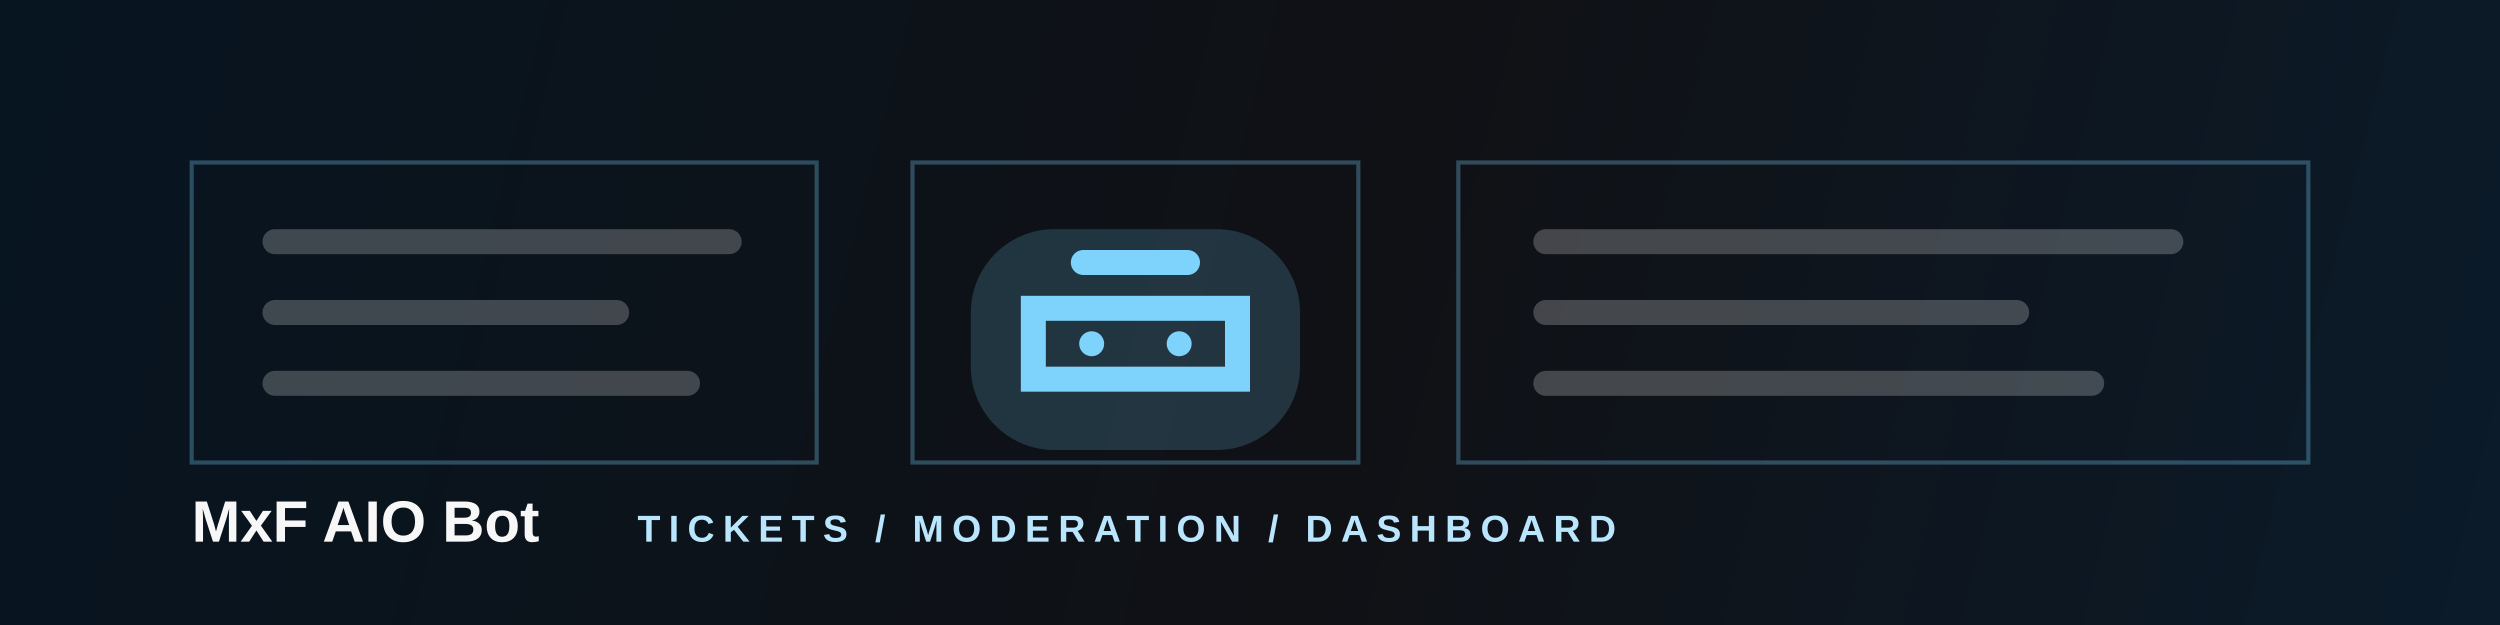
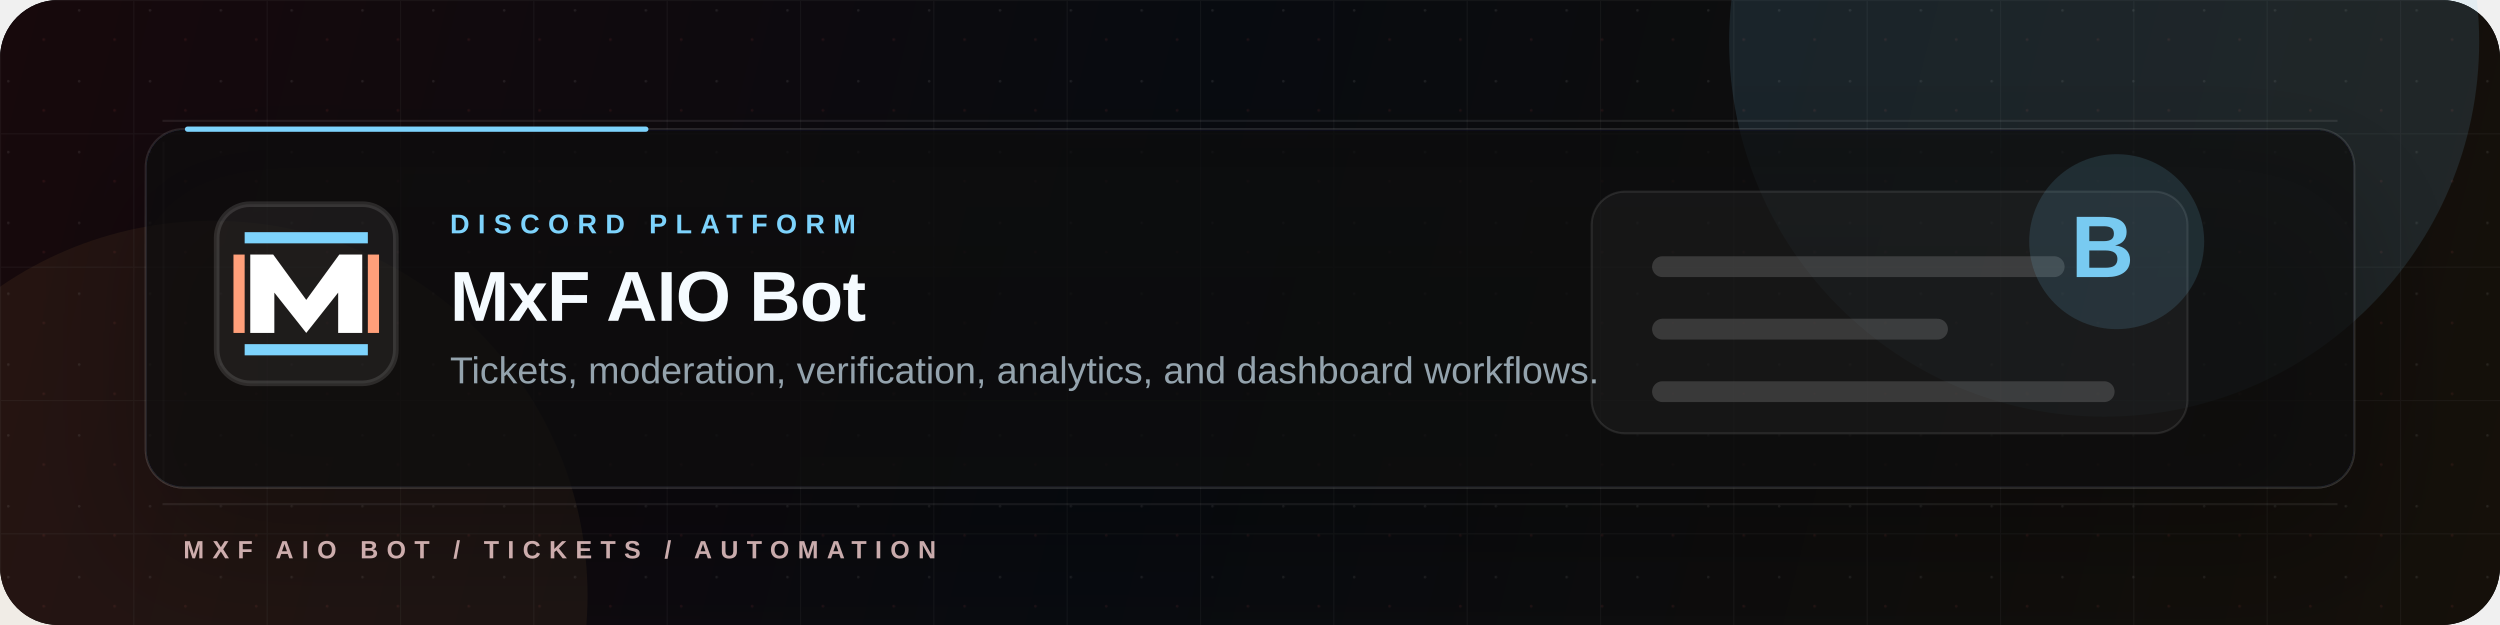
<svg xmlns="http://www.w3.org/2000/svg" width="1200" height="300" viewBox="0 0 1200 300" fill="none">
-   <rect width="1200" height="300" rx="28" fill="#09090B" />
-   <path d="M0 0h1200v300H0z" fill="url(#bg)" />
-   <path d="M92 78h300v144H92zM438 78h214v144H438zM700 78h408v144H700z" stroke="#7DD3FC" stroke-opacity=".3" stroke-width="2" />
-   <path d="M132 116h218M132 150h164M132 184h198M742 116h300M742 150h226M742 184h262" stroke="#fff" stroke-opacity=".22" stroke-width="12" stroke-linecap="round" />
-   <path d="M506 110h78c22 0 40 18 40 40v26c0 22-18 40-40 40h-78c-22 0-40-18-40-40v-26c0-22 18-40 40-40Z" fill="#7DD3FC" fill-opacity=".18" />
-   <path d="M496 148h98v34h-98zM520 126h50" stroke="#7DD3FC" stroke-width="12" stroke-linecap="round" />
-   <circle cx="524" cy="165" r="6" fill="#7DD3FC" />
-   <circle cx="566" cy="165" r="6" fill="#7DD3FC" />
-   <text x="92" y="260" fill="#F7F7F8" font-family="Arial, sans-serif" font-size="28" font-weight="800">MxF AIO Bot</text>
-   <text x="306" y="260" fill="#BAE6FD" font-family="Arial, sans-serif" font-size="18" font-weight="700" letter-spacing="4">TICKETS / MODERATION / DASHBOARD</text>
+   <rect width="1200" height="300" rx="28" fill="#05070A" />
+   <rect width="1200" height="300" rx="28" fill="url(#mesh)" />
+   <rect width="1200" height="300" rx="28" fill="url(#grid)" opacity=".72" />
+   <rect width="1200" height="300" rx="28" fill="url(#noise)" opacity=".65" />
+   <circle cx="1010" cy="20" r="180" fill="#7DD3FC" opacity=".12" />
+   <circle cx="102" cy="286" r="180" fill="#F7B955" opacity=".07" />
+   <path d="M78 58H1122" stroke="#FFFFFF" stroke-opacity=".08" />
+   <path d="M78 242H1122" stroke="#FFFFFF" stroke-opacity=".08" />
+   <rect x="70" y="62" width="1060" height="172" rx="18" fill="#0B0E13" fill-opacity=".70" stroke="#FFFFFF" stroke-opacity=".10" filter="url(#softShadow)" />
+   <path d="M90 62h220" stroke="#7DD3FC" stroke-width="2.5" stroke-linecap="round" />
+   <path d="M78 150h1" stroke="url(#sheen)" stroke-width="164" />
+   <g transform="translate(104 98) scale(2.6875)">
+     <rect width="32" height="32" rx="6" fill="#FFFFFF" fill-opacity=".055" stroke="#FFFFFF" stroke-opacity=".12" />
+     <path d="M6 23V9h4.1L16 17.1 21.9 9H26v14h-4.3v-7.2L16 23l-5.7-7.2V23H6Z" fill="#FFFFFF" />
+     <path d="M5 5h22v2H5V5Zm0 20h22v2H5v-2Z" fill="#7DD3FC" />
+     <path d="M3 9h2v14H3V9Zm24 0h2v14h-2V9Z" fill="#FF9F7A" />
+   </g>
+   <text x="216" y="112" fill="#7DD3FC" font-family="Arial, sans-serif" font-size="13" font-weight="700" letter-spacing="4">DISCORD PLATFORM</text>
+   <text x="216" y="154" fill="#F5FBFF" font-family="Arial, sans-serif" font-size="34" font-weight="700" letter-spacing="-.3">MxF AIO Bot</text>
+   <text x="216" y="184" fill="#94A3AD" font-family="Arial, sans-serif" font-size="18" font-weight="500">Tickets, moderation, verification, analytics, and dashboard workflows.</text>
+   <g opacity=".95">
+     <rect x="764" y="92" width="286" height="116" rx="16" fill="#FFFFFF" fill-opacity=".04" stroke="#FFFFFF" stroke-opacity=".10" />
+     <path d="M798 128h188M798 158h132M798 188h212" stroke="#FFFFFF" stroke-opacity=".16" stroke-width="10" stroke-linecap="round" />
+     <circle cx="1016" cy="116" r="42" fill="#7DD3FC" opacity=".14" />
+     <text x="994" y="133" fill="#7DD3FC" font-family="Arial, sans-serif" font-size="42" font-weight="800">B</text>
+   </g>
+   <text x="88" y="268" fill="#FFD8D8" fill-opacity=".78" font-family="Arial, sans-serif" font-size="12" font-weight="700" letter-spacing="4">MXF AIO BOT / TICKETS / AUTOMATION</text>
  <defs>
-     <linearGradient id="bg" x1="0" y1="0" x2="1200" y2="300" gradientUnits="userSpaceOnUse">
-       <stop stop-color="#071521" />
-       <stop offset=".55" stop-color="#101115" />
-       <stop offset="1" stop-color="#0B1B2A" />
+     <linearGradient id="mesh" x1="0" y1="0" x2="1200" y2="300" gradientUnits="userSpaceOnUse">
+       <stop stop-color="#17090C" />
+       <stop offset=".46" stop-color="#080B10" />
+       <stop offset="1" stop-color="#15100A" />
    </linearGradient>
+     <linearGradient id="sheen" x1="0" y1="0" x2="1200" y2="0" gradientUnits="userSpaceOnUse">
+       <stop stop-color="#FFFFFF" stop-opacity="0" />
+       <stop offset=".52" stop-color="#FFFFFF" stop-opacity=".12" />
+       <stop offset="1" stop-color="#FFFFFF" stop-opacity="0" />
+     </linearGradient>
+     <filter id="softShadow" x="-20%" y="-40%" width="140%" height="180%" color-interpolation-filters="sRGB">
+       <feDropShadow dx="0" dy="28" stdDeviation="32" flood-color="#000000" flood-opacity=".38" />
+     </filter>
+     <pattern id="grid" width="64" height="64" patternUnits="userSpaceOnUse">
+       <path d="M64 0H0V64" fill="none" stroke="#FFFFFF" stroke-opacity=".055" stroke-width="1" />
+     </pattern>
+     <pattern id="noise" width="34" height="34" patternUnits="userSpaceOnUse">
+       <circle cx="4" cy="5" r=".65" fill="#FFFFFF" opacity=".12" />
+       <circle cx="21" cy="19" r=".7" fill="#FF6262" opacity=".12" />
+     </pattern>
  </defs>
</svg>
